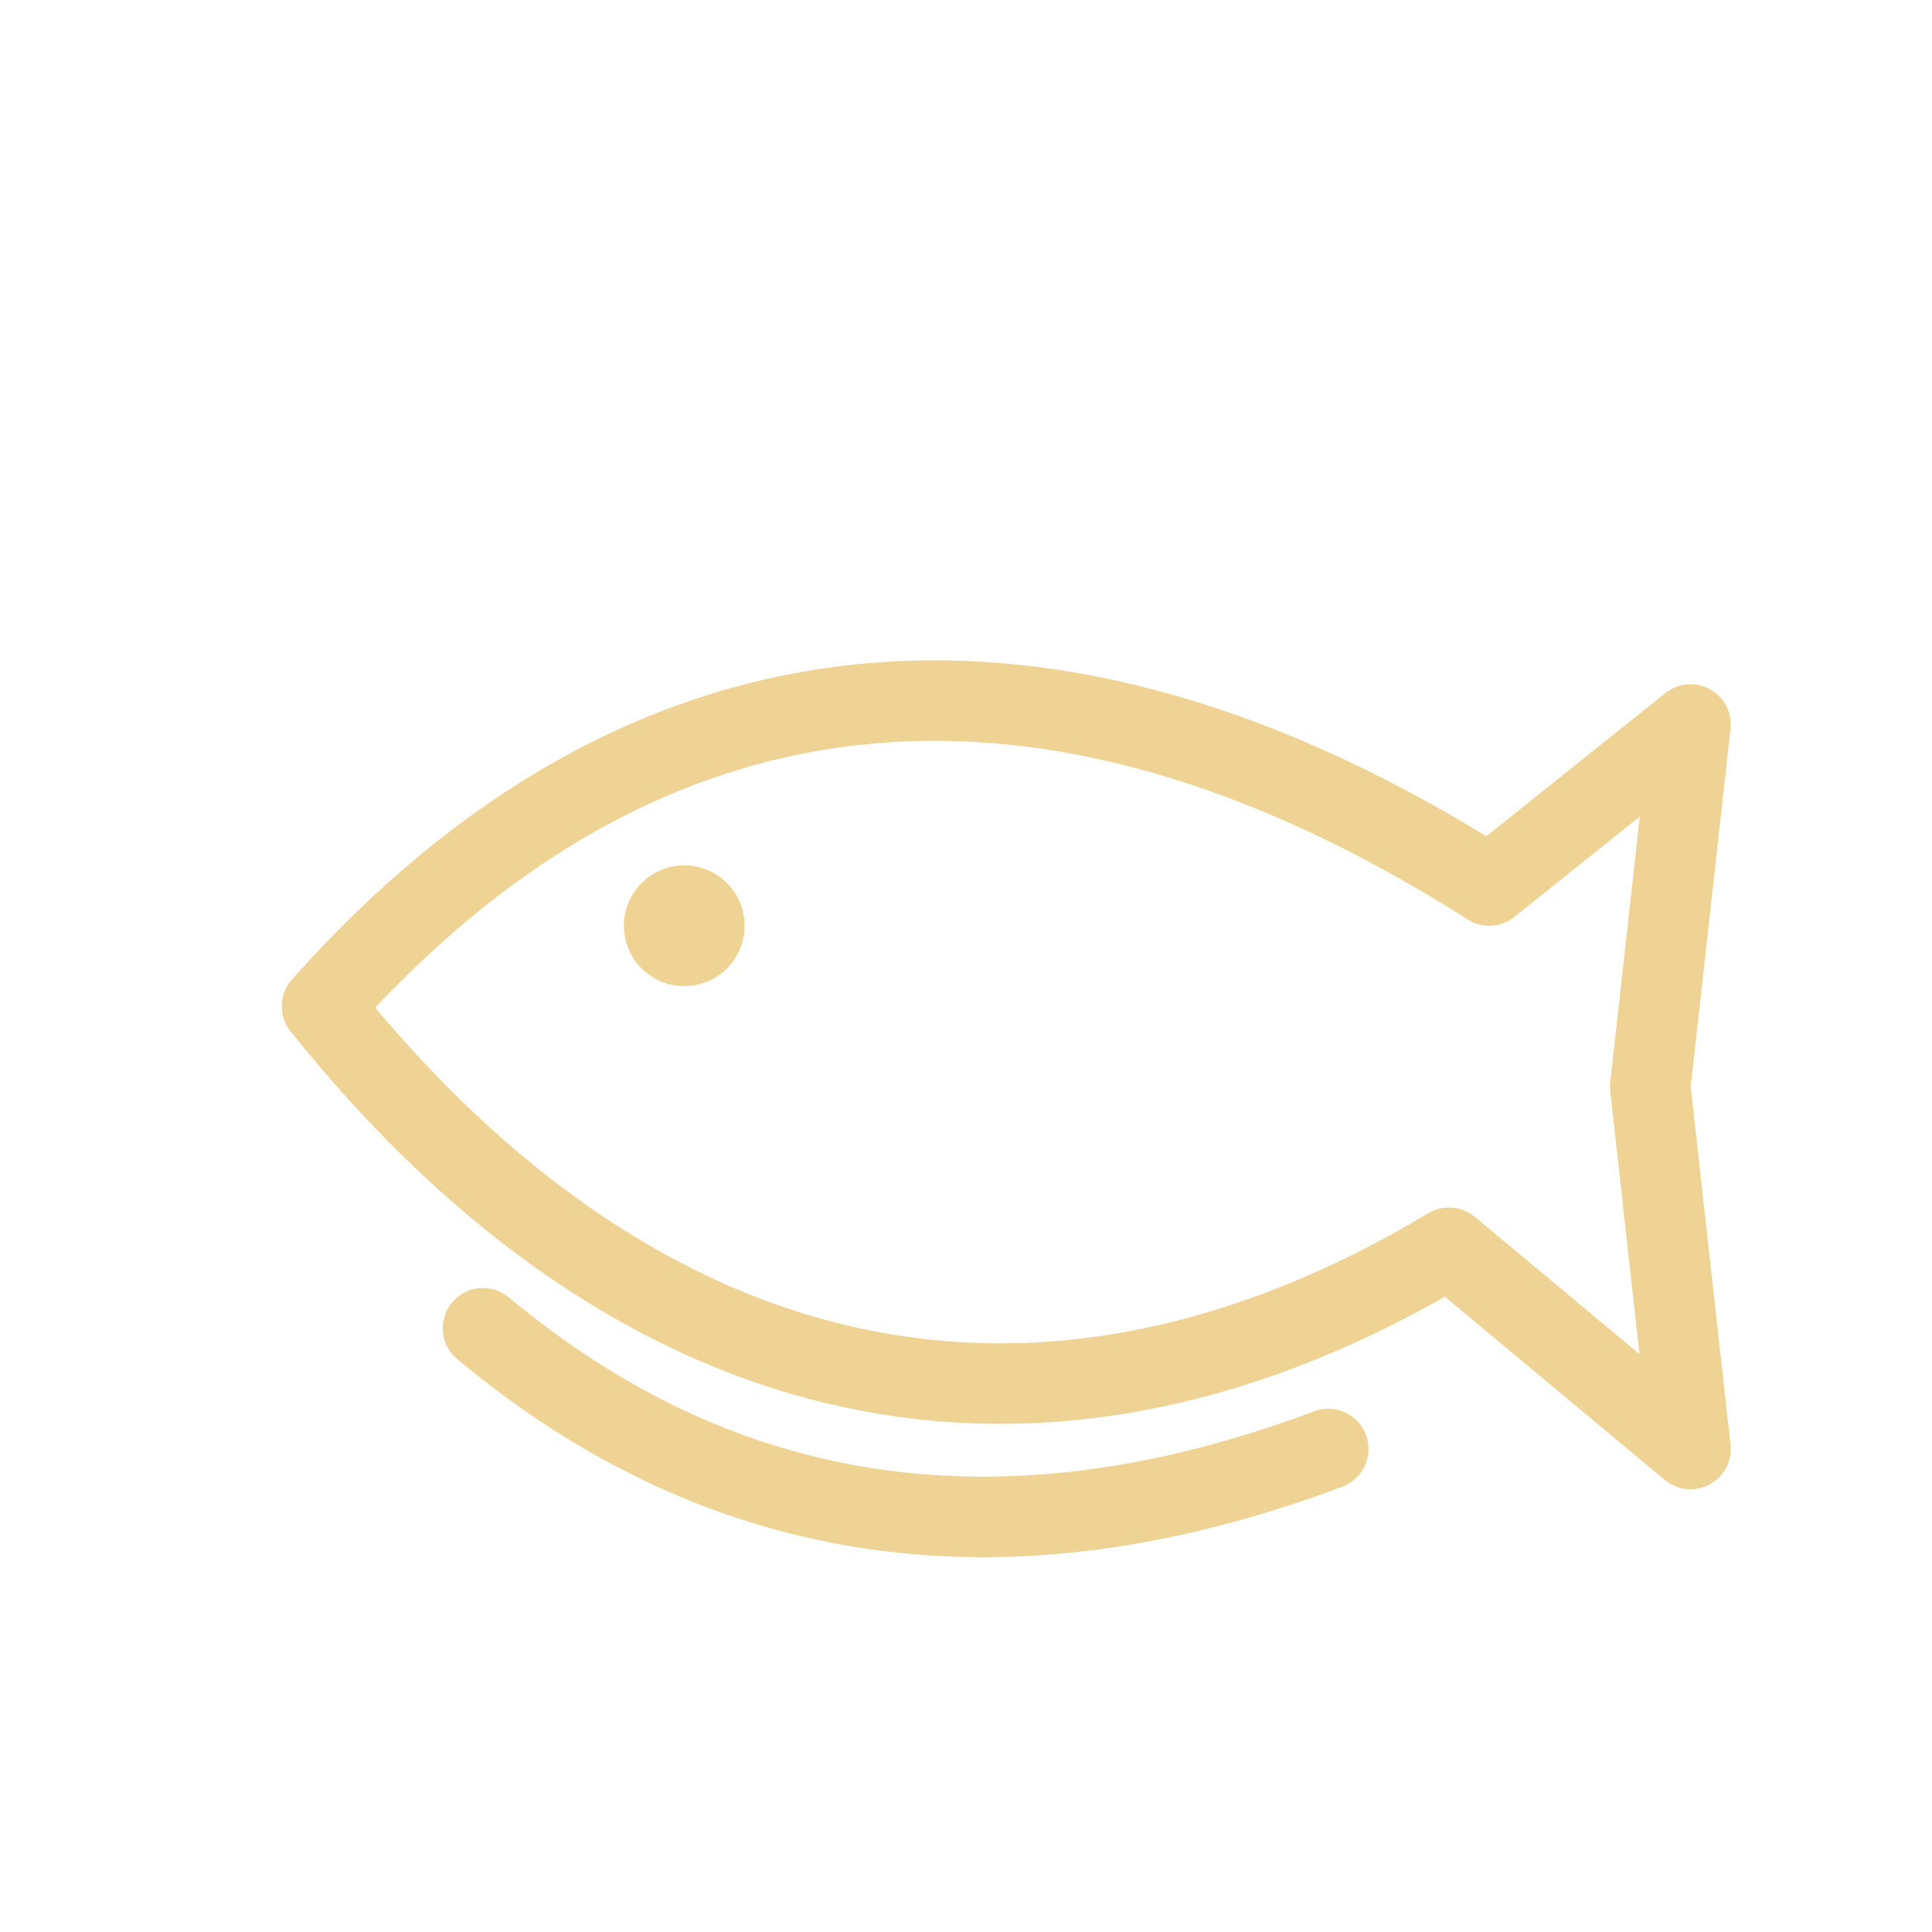
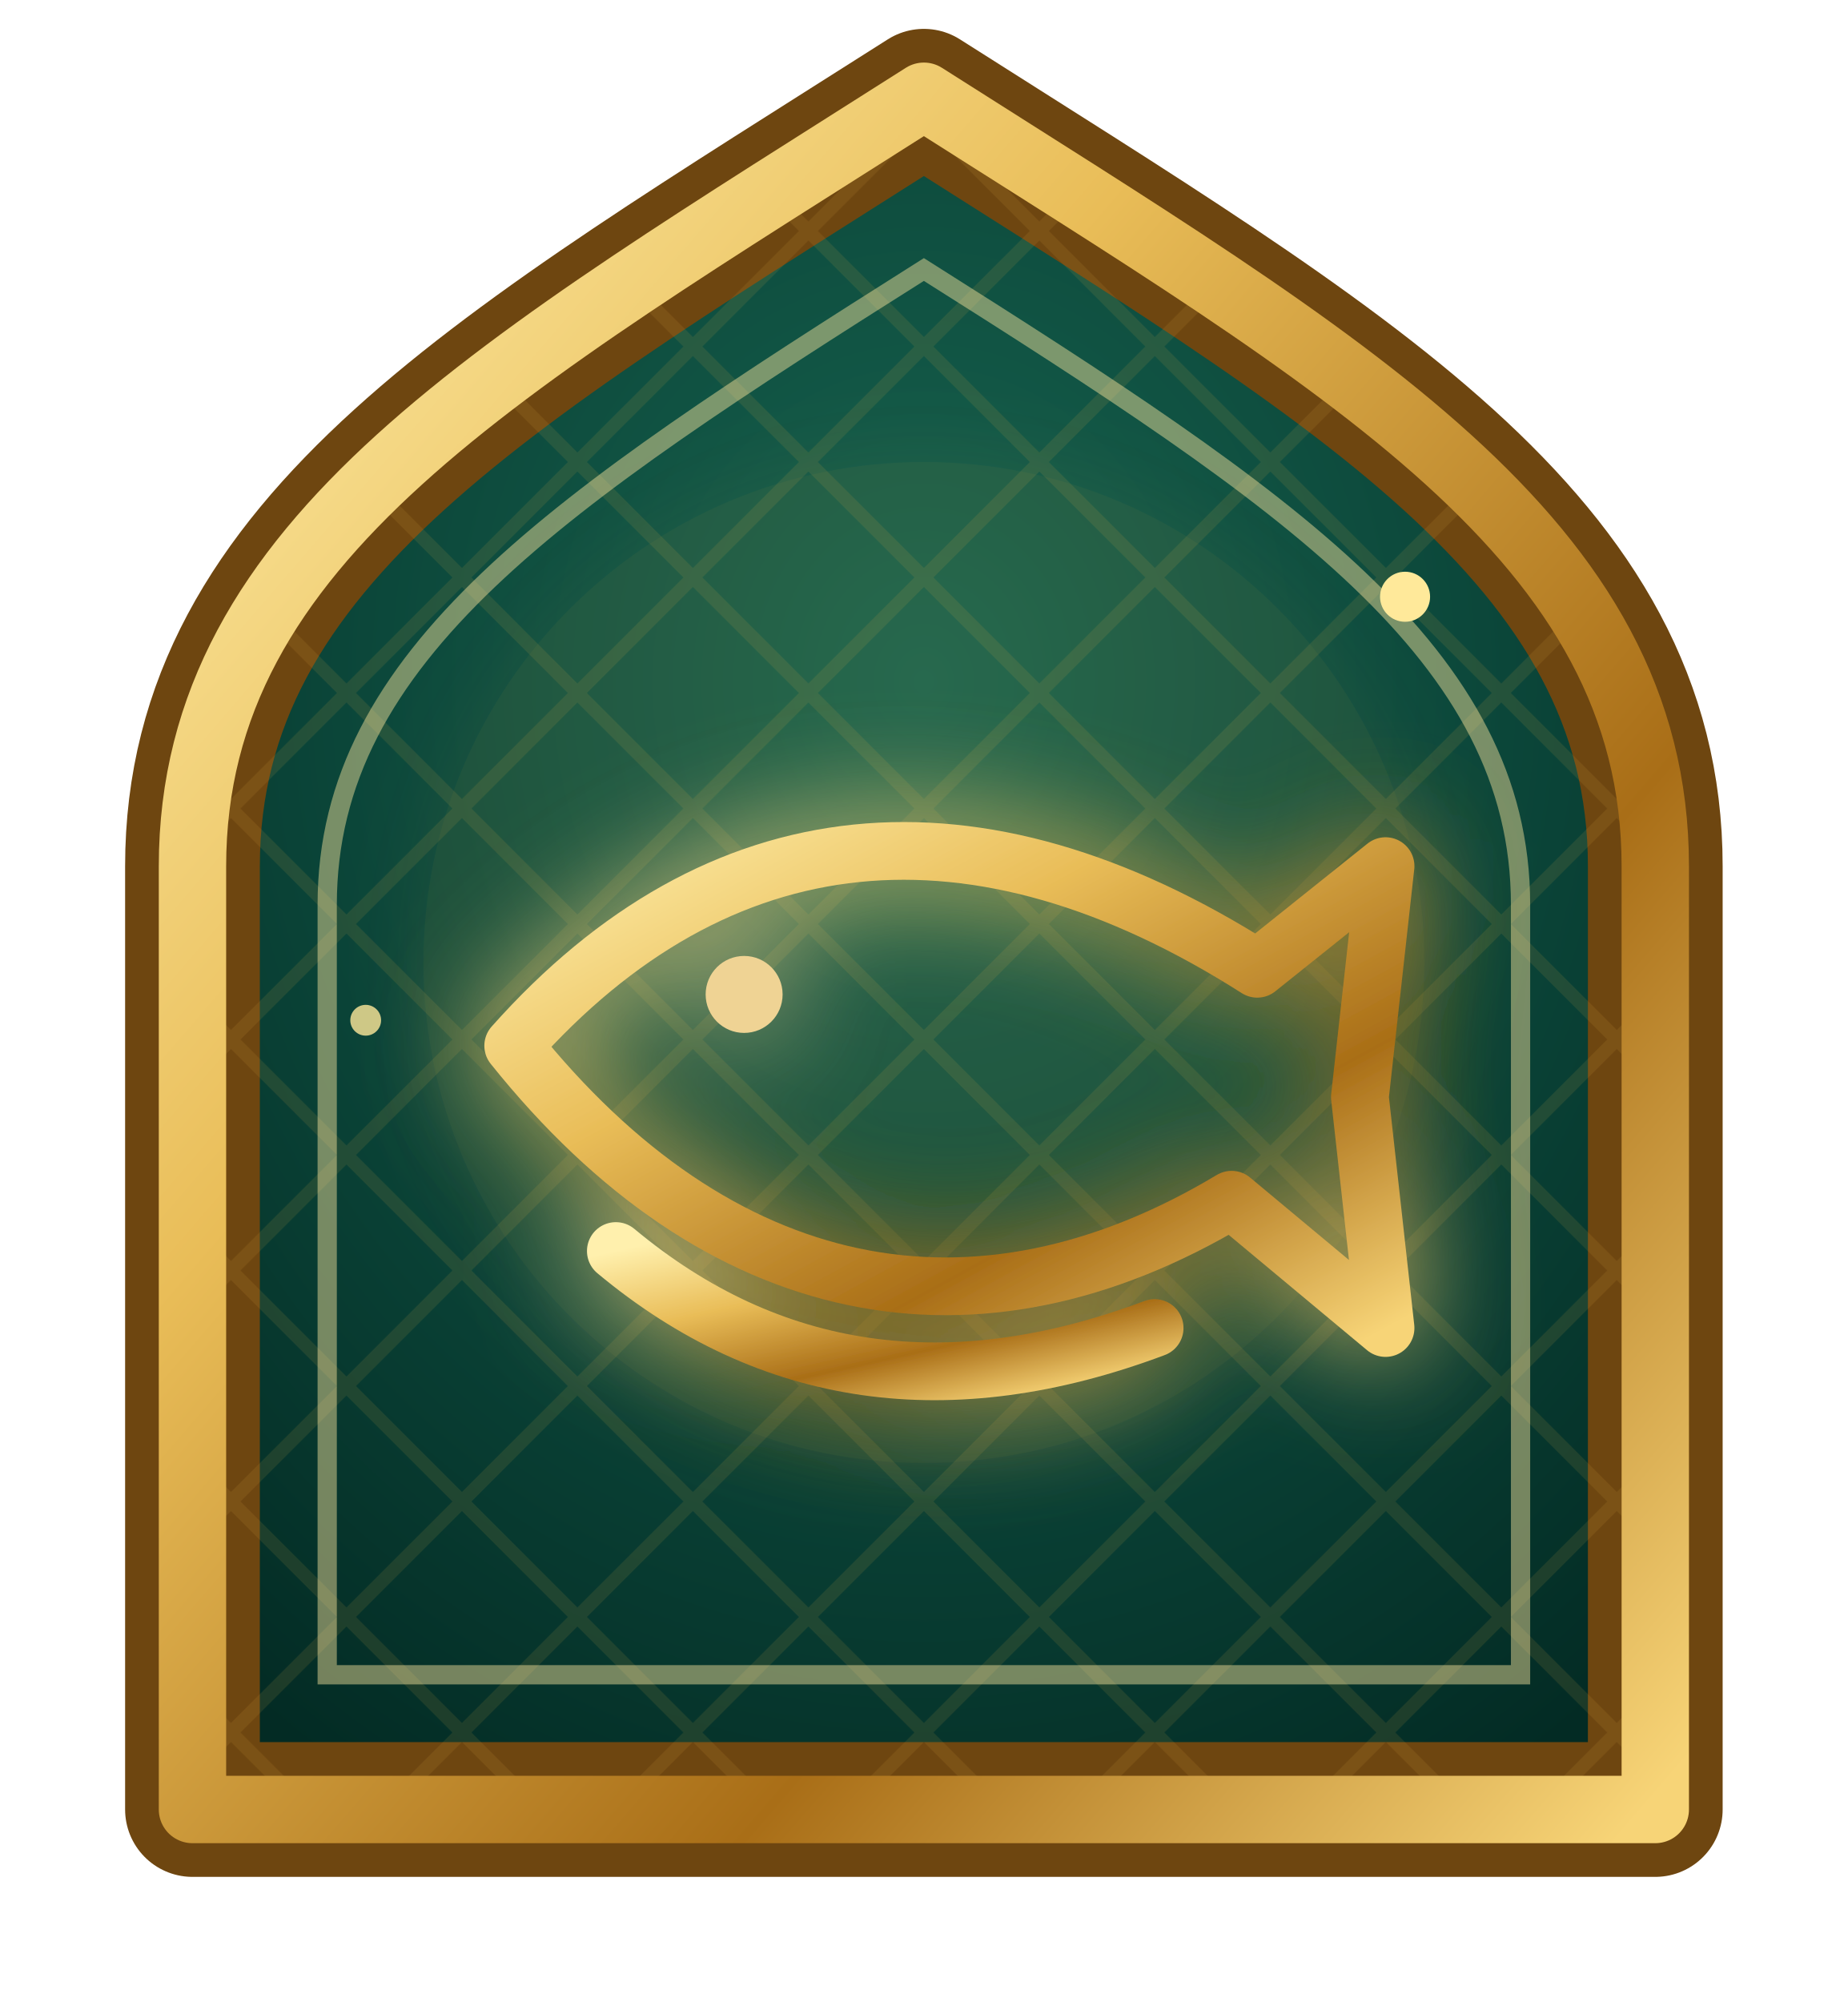
- <svg xmlns="http://www.w3.org/2000/svg" viewBox="0 0 48 48" fill="none" stroke="#efd394" stroke-width="2" stroke-linecap="round" stroke-linejoin="round">
-   <path d="M8 25c8-9 18-10 29-3l5-4-1 9 1 9-6-5c-10 6-20 4-28-6Z" />
-   <circle cx="17" cy="23" r="1.5" fill="#efd394" stroke="none" />
-   <path d="M12 33c6 5 13 6 21 3" />
+ <svg xmlns="http://www.w3.org/2000/svg" viewBox="0 0 96 104" role="img" aria-hidden="true">
+   <defs>
+     <radialGradient id="emerald" cx="50%" cy="34%" r="76%">
+       <stop offset="0" stop-color="#17634f" />
+       <stop offset=".58" stop-color="#0a4337" />
+       <stop offset="1" stop-color="#032b24" />
+     </radialGradient>
+     <linearGradient id="gold" x1="0" y1="0" x2="1" y2="1">
+       <stop stop-color="#fff0ad" />
+       <stop offset=".34" stop-color="#e9bd58" />
+       <stop offset=".7" stop-color="#a96e17" />
+       <stop offset="1" stop-color="#f7d477" />
+     </linearGradient>
+     <filter id="glow" x="-40%" y="-40%" width="180%" height="180%">
+       <feGaussianBlur stdDeviation="2.2" result="b" />
+       <feMerge>
+         <feMergeNode in="b" />
+         <feMergeNode in="SourceGraphic" />
+       </feMerge>
+     </filter>
+     <pattern id="pattern" width="12" height="12" patternUnits="userSpaceOnUse">
+       <path d="M6 0 12 6 6 12 0 6Z" fill="none" stroke="#d9aa46" stroke-opacity=".12" stroke-width=".7" />
+     </pattern>
+   </defs>
+   <path d="M10 94V45C10 28 26 19 48 5c22 14 38 23 38 40v49Z" fill="url(#emerald)" stroke="#6e4610" stroke-width="7" stroke-linejoin="round" />
+   <path d="M10 94V45C10 28 26 19 48 5c22 14 38 23 38 40v49Z" fill="url(#pattern)" stroke="url(#gold)" stroke-width="3.5" stroke-linejoin="round" />
+   <path d="M17 87V47c0-13 12-21 31-33 19 12 31 20 31 33v40Z" fill="none" stroke="#ffe9a0" stroke-opacity=".45" />
+   <circle cx="48" cy="50" r="26" fill="#e2ad42" opacity=".08" filter="url(#glow)" />
+   <g transform="translate(16 21) scale(1.333)" fill="none" stroke="url(#gold)" stroke-width="2.25" stroke-linecap="round" stroke-linejoin="round" filter="url(#glow)">
+     <path d="M8 25c8-9 18-10 29-3l5-4-1 9 1 9-6-5c-10 6-20 4-28-6Z" />
+     <circle cx="17" cy="23" r="1.5" fill="#efd394" stroke="none" />
+     <path d="M12 33c6 5 13 6 21 3" />
+   </g>
+   <circle cx="73" cy="31" r="1.3" fill="#ffe99a" />
+   <circle cx="19" cy="53" r=".8" fill="#ffe99a" opacity=".8" />
+   <path d="M31 96h34" stroke="url(#gold)" stroke-width="1.4" stroke-linecap="round" />
</svg>
